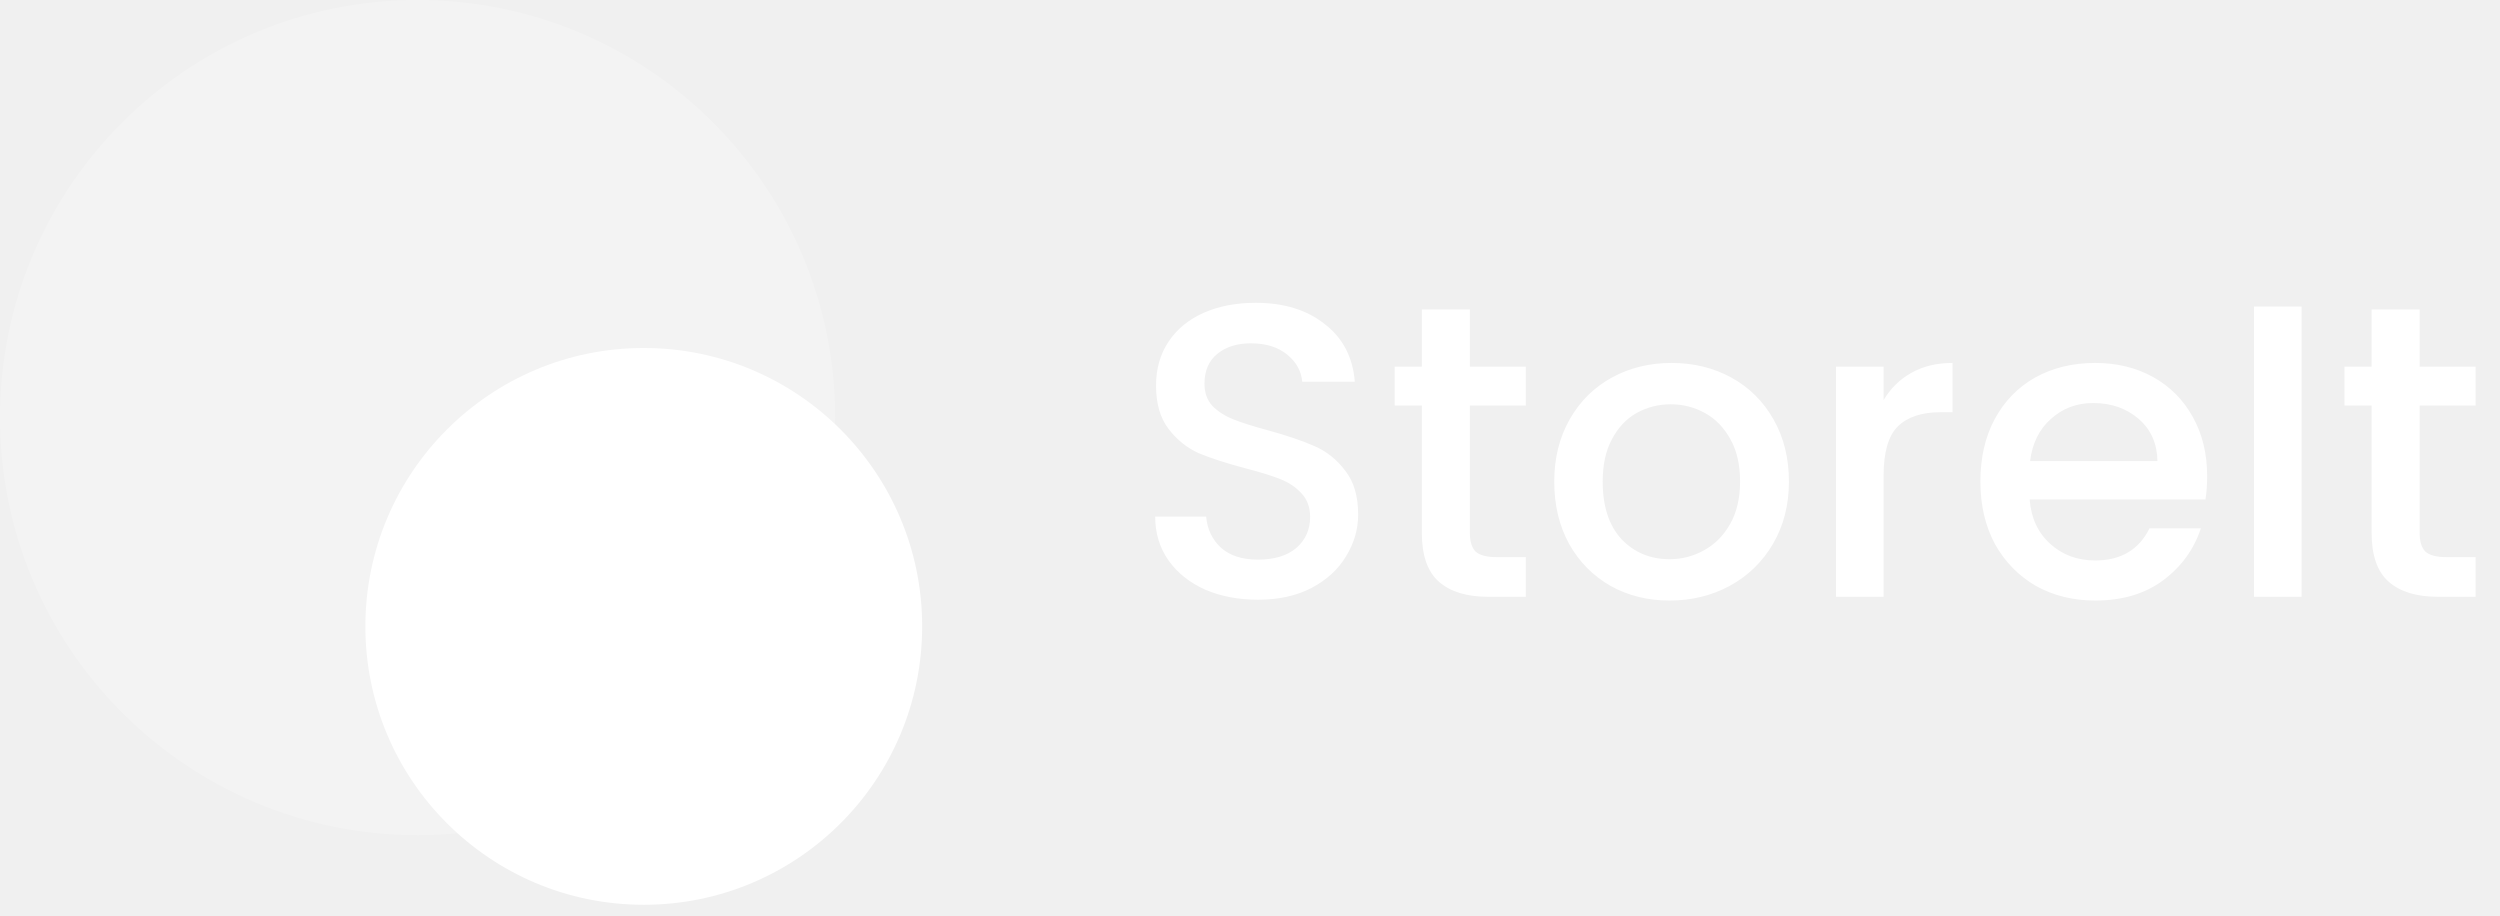
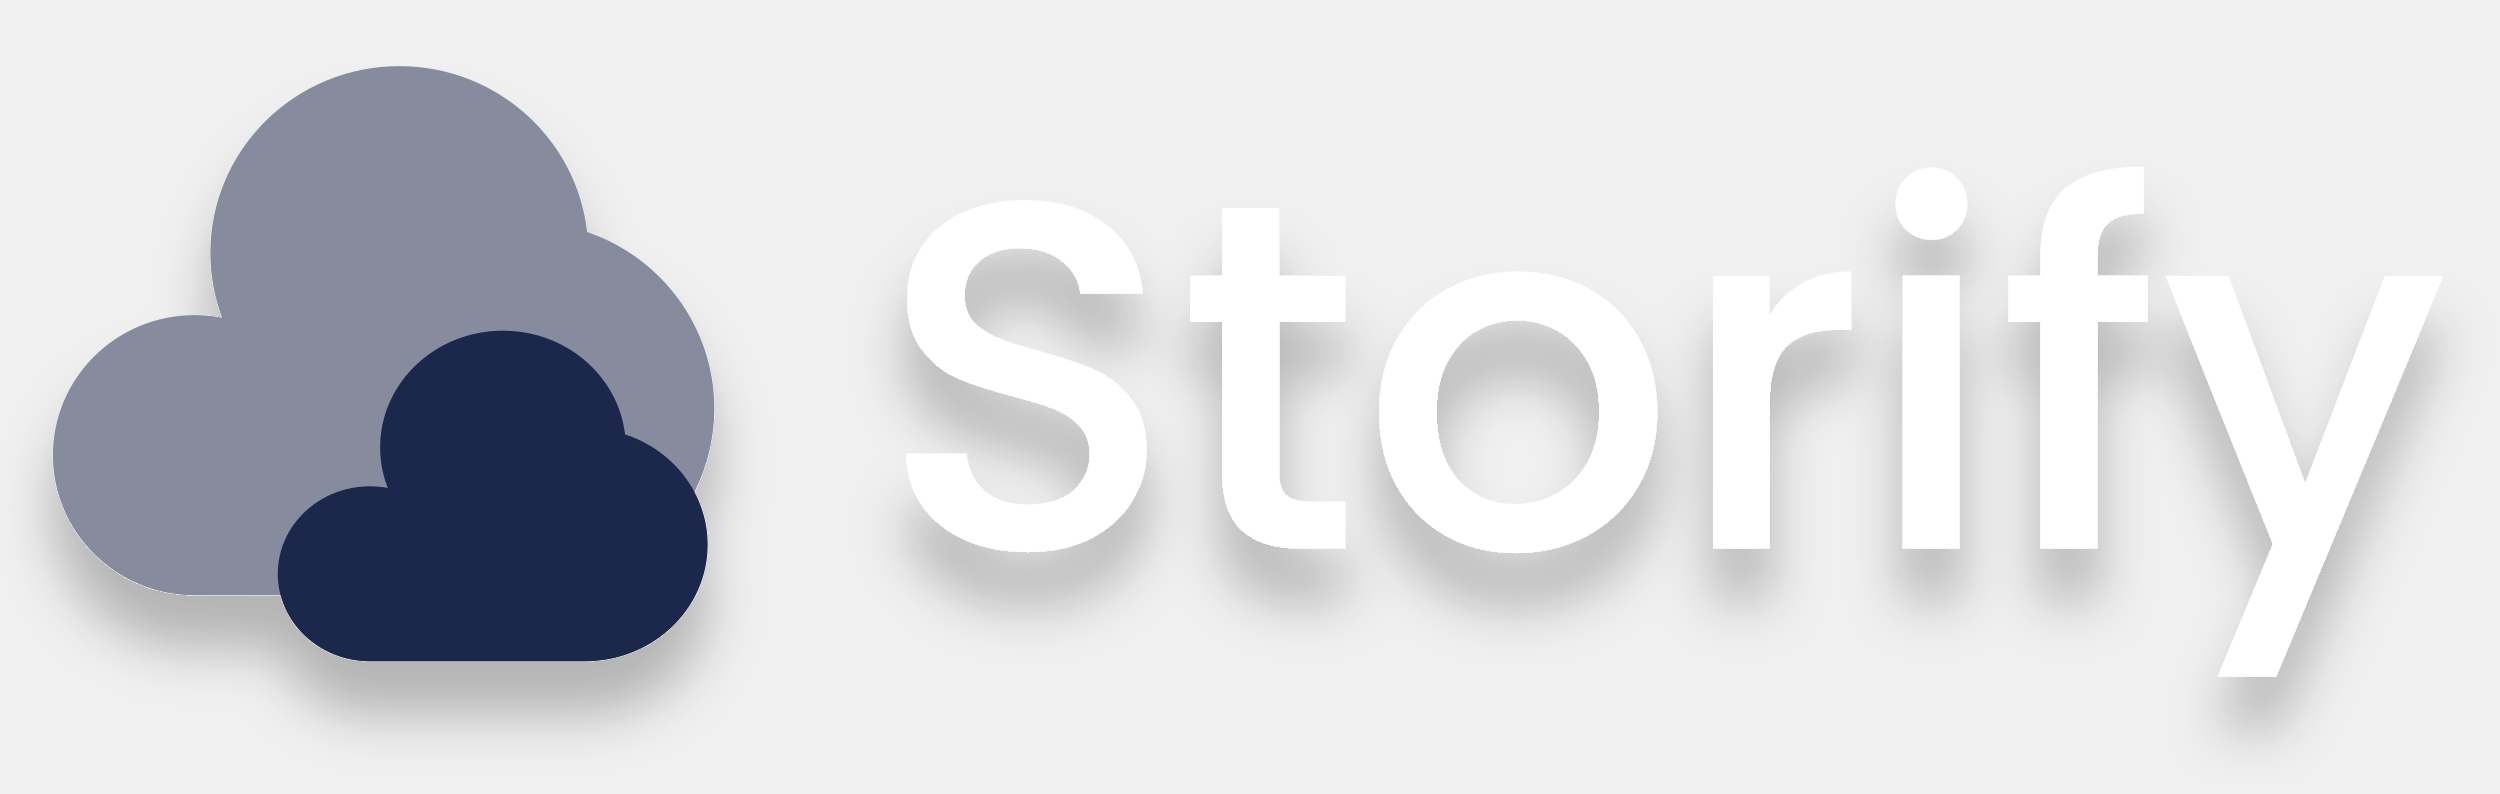
- <svg xmlns="http://www.w3.org/2000/svg" width="224" height="82" viewBox="0 0 224 82" fill="none">
-   <path d="M112.71 53.735C110.964 53.735 109.393 53.435 107.996 52.837C106.599 52.213 105.502 51.34 104.703 50.218C103.905 49.095 103.506 47.785 103.506 46.289H108.071C108.171 47.411 108.607 48.334 109.38 49.058C110.179 49.781 111.289 50.143 112.71 50.143C114.182 50.143 115.33 49.793 116.153 49.095C116.976 48.372 117.387 47.449 117.387 46.326C117.387 45.453 117.126 44.742 116.602 44.194C116.103 43.645 115.467 43.221 114.694 42.921C113.945 42.622 112.898 42.298 111.551 41.949C109.854 41.499 108.47 41.05 107.397 40.602C106.35 40.128 105.452 39.404 104.703 38.431C103.955 37.459 103.581 36.161 103.581 34.54C103.581 33.043 103.955 31.734 104.703 30.611C105.452 29.489 106.499 28.628 107.846 28.03C109.193 27.431 110.752 27.132 112.523 27.132C115.043 27.132 117.101 27.768 118.697 29.04C120.318 30.287 121.216 32.008 121.391 34.203H116.677C116.602 33.255 116.153 32.445 115.33 31.771C114.506 31.098 113.421 30.761 112.074 30.761C110.852 30.761 109.854 31.073 109.081 31.697C108.308 32.32 107.921 33.218 107.921 34.39C107.921 35.189 108.158 35.85 108.632 36.373C109.131 36.872 109.755 37.272 110.503 37.571C111.251 37.87 112.274 38.194 113.571 38.544C115.292 39.017 116.689 39.492 117.762 39.965C118.859 40.439 119.782 41.175 120.53 42.173C121.304 43.146 121.69 44.455 121.69 46.102C121.69 47.424 121.329 48.671 120.605 49.843C119.907 51.016 118.872 51.964 117.5 52.687C116.153 53.385 114.556 53.735 112.71 53.735ZM131.7 36.336V47.748C131.7 48.521 131.874 49.083 132.224 49.432C132.598 49.756 133.221 49.918 134.094 49.918H136.713V53.473H133.346C131.425 53.473 129.954 53.024 128.931 52.126C127.908 51.228 127.397 49.769 127.397 47.748V36.336H124.965V32.856H127.397V27.73H131.7V32.856H136.713V36.336H131.7ZM149.587 53.809C147.642 53.809 145.883 53.373 144.312 52.5C142.74 51.602 141.505 50.355 140.607 48.758C139.709 47.137 139.26 45.266 139.26 43.146C139.26 41.05 139.722 39.192 140.645 37.571C141.568 35.949 142.827 34.702 144.424 33.829C146.02 32.956 147.804 32.52 149.774 32.52C151.745 32.52 153.528 32.956 155.125 33.829C156.721 34.702 157.981 35.949 158.904 37.571C159.827 39.192 160.288 41.05 160.288 43.146C160.288 45.241 159.814 47.099 158.866 48.721C157.919 50.342 156.622 51.602 154.975 52.5C153.354 53.373 151.558 53.809 149.587 53.809ZM149.587 50.105C150.685 50.105 151.708 49.843 152.655 49.319C153.628 48.796 154.414 48.01 155.013 46.962C155.611 45.915 155.911 44.642 155.911 43.146C155.911 41.649 155.624 40.389 155.05 39.367C154.476 38.319 153.716 37.533 152.768 37.01C151.82 36.486 150.797 36.224 149.7 36.224C148.602 36.224 147.579 36.486 146.631 37.01C145.708 37.533 144.973 38.319 144.424 39.367C143.875 40.389 143.601 41.649 143.601 43.146C143.601 45.366 144.162 47.087 145.284 48.309C146.432 49.507 147.866 50.105 149.587 50.105ZM168.77 35.85C169.394 34.802 170.217 33.991 171.24 33.418C172.287 32.819 173.522 32.52 174.944 32.52V36.935H173.859C172.188 36.935 170.916 37.359 170.043 38.207C169.194 39.055 168.77 40.527 168.77 42.622V53.473H164.505V32.856H168.77V35.85ZM197.76 42.659C197.76 43.433 197.71 44.131 197.61 44.755H181.858C181.983 46.401 182.594 47.723 183.692 48.721C184.789 49.719 186.136 50.218 187.732 50.218C190.027 50.218 191.649 49.257 192.597 47.336H197.199C196.575 49.232 195.44 50.791 193.794 52.013C192.173 53.211 190.152 53.809 187.732 53.809C185.762 53.809 183.991 53.373 182.419 52.5C180.873 51.602 179.651 50.355 178.753 48.758C177.88 47.137 177.443 45.266 177.443 43.146C177.443 41.026 177.867 39.167 178.715 37.571C179.588 35.949 180.798 34.702 182.345 33.829C183.916 32.956 185.712 32.52 187.732 32.52C189.678 32.52 191.412 32.944 192.933 33.792C194.455 34.64 195.64 35.837 196.488 37.384C197.336 38.905 197.76 40.664 197.76 42.659ZM193.307 41.312C193.283 39.741 192.721 38.481 191.624 37.533C190.526 36.586 189.167 36.112 187.545 36.112C186.074 36.112 184.814 36.586 183.766 37.533C182.719 38.456 182.095 39.716 181.896 41.312H193.307ZM206.223 27.468V53.473H201.958V27.468H206.223ZM216.8 36.336V47.748C216.8 48.521 216.974 49.083 217.323 49.432C217.698 49.756 218.321 49.918 219.194 49.918H221.813V53.473H218.446C216.525 53.473 215.053 53.024 214.031 52.126C213.008 51.228 212.497 49.769 212.497 47.748V36.336H210.065V32.856H212.497V27.73H216.8V32.856H221.813V36.336H216.8Z" fill="white" />
-   <rect opacity="0.2" width="74.832" height="74.832" rx="37.416" fill="white" />
-   <rect x="32.738" y="31.18" width="49.888" height="49.888" rx="24.944" fill="white" />
+ <svg xmlns="http://www.w3.org/2000/svg" width="189" height="60" viewBox="0 0 189 60" fill="none">
+   <g filter="url(#filter0_d_80007_2596)">
+     <path d="M77.71 41.735C75.964 41.735 74.392 41.436 72.996 40.837C71.599 40.213 70.501 39.34 69.703 38.218C68.905 37.095 68.506 35.786 68.506 34.289H73.07C73.17 35.412 73.607 36.334 74.38 37.058C75.178 37.781 76.288 38.143 77.71 38.143C79.182 38.143 80.329 37.794 81.152 37.095C81.975 36.372 82.387 35.449 82.387 34.327C82.387 33.453 82.125 32.743 81.601 32.194C81.102 31.645 80.466 31.221 79.693 30.922C78.945 30.622 77.897 30.298 76.55 29.949C74.854 29.5 73.469 29.051 72.397 28.602C71.349 28.128 70.451 27.405 69.703 26.432C68.955 25.459 68.58 24.162 68.58 22.54C68.58 21.044 68.955 19.734 69.703 18.612C70.451 17.489 71.499 16.629 72.846 16.03C74.193 15.431 75.752 15.132 77.523 15.132C80.042 15.132 82.1 15.768 83.697 17.04C85.318 18.288 86.216 20.009 86.391 22.204H81.676C81.601 21.256 81.152 20.445 80.329 19.772C79.506 19.098 78.421 18.761 77.074 18.761C75.852 18.761 74.854 19.073 74.081 19.697C73.307 20.32 72.921 21.218 72.921 22.391C72.921 23.189 73.158 23.85 73.632 24.374C74.13 24.873 74.754 25.272 75.502 25.571C76.251 25.87 77.273 26.195 78.57 26.544C80.292 27.018 81.689 27.492 82.761 27.966C83.859 28.44 84.782 29.176 85.53 30.173C86.303 31.146 86.69 32.456 86.69 34.102C86.69 35.424 86.328 36.671 85.605 37.844C84.906 39.016 83.871 39.964 82.499 40.687C81.152 41.386 79.556 41.735 77.71 41.735ZM96.699 24.336V35.748C96.699 36.522 96.874 37.083 97.223 37.432C97.597 37.756 98.221 37.919 99.094 37.919H101.713V41.473H98.346C96.425 41.473 94.953 41.024 93.93 40.126C92.908 39.228 92.396 37.769 92.396 35.748V24.336H89.964V20.857H92.396V15.731H96.699V20.857H101.713V24.336H96.699ZM114.587 41.81C112.641 41.81 110.883 41.373 109.311 40.5C107.74 39.602 106.505 38.355 105.607 36.759C104.709 35.137 104.26 33.266 104.26 31.146C104.26 29.051 104.721 27.192 105.644 25.571C106.567 23.95 107.827 22.703 109.423 21.829C111.02 20.956 112.803 20.52 114.774 20.52C116.744 20.52 118.528 20.956 120.124 21.829C121.721 22.703 122.98 23.95 123.903 25.571C124.826 27.192 125.288 29.051 125.288 31.146C125.288 33.242 124.814 35.1 123.866 36.721C122.918 38.343 121.621 39.602 119.975 40.5C118.353 41.373 116.557 41.81 114.587 41.81ZM114.587 38.106C115.684 38.106 116.707 37.844 117.655 37.32C118.628 36.796 119.413 36.01 120.012 34.963C120.611 33.915 120.91 32.643 120.91 31.146C120.91 29.649 120.623 28.39 120.05 27.367C119.476 26.32 118.715 25.534 117.767 25.01C116.819 24.486 115.797 24.224 114.699 24.224C113.601 24.224 112.579 24.486 111.631 25.01C110.708 25.534 109.972 26.32 109.423 27.367C108.875 28.39 108.6 29.649 108.6 31.146C108.6 33.366 109.161 35.087 110.284 36.31C111.431 37.507 112.866 38.106 114.587 38.106ZM133.77 23.85C134.393 22.802 135.217 21.992 136.239 21.418C137.287 20.819 138.522 20.52 139.944 20.52V24.935H138.858C137.187 24.935 135.915 25.359 135.042 26.207C134.194 27.055 133.77 28.527 133.77 30.622V41.473H129.504V20.857H133.77V23.85ZM146.034 18.125C145.261 18.125 144.613 17.863 144.089 17.34C143.565 16.816 143.303 16.167 143.303 15.394C143.303 14.621 143.565 13.972 144.089 13.448C144.613 12.925 145.261 12.663 146.034 12.663C146.783 12.663 147.419 12.925 147.943 13.448C148.467 13.972 148.728 14.621 148.728 15.394C148.728 16.167 148.467 16.816 147.943 17.34C147.419 17.863 146.783 18.125 146.034 18.125ZM148.13 20.857V41.473H143.864V20.857H148.13ZM162.373 24.336H158.557V41.473H154.254V24.336H151.822V20.857H154.254V19.398C154.254 17.028 154.877 15.307 156.125 14.234C157.397 13.136 159.38 12.588 162.074 12.588V16.142C160.777 16.142 159.866 16.392 159.342 16.891C158.819 17.365 158.557 18.2 158.557 19.398V20.857H162.373V24.336ZM184.712 20.857L172.065 51.164H167.65L171.841 41.136L163.721 20.857H168.473L174.273 36.572L180.297 20.857H184.712Z" fill="white" />
+     <path opacity="0.5" d="M39.714 45C47.604 45 54 38.679 54 30.882C54 24.703 49.983 19.451 44.388 17.537C43.593 10.484 37.54 5 30.191 5C22.301 5 15.905 11.321 15.905 19.118C15.905 20.842 16.218 22.494 16.79 24.022C16.119 23.892 15.425 23.823 14.714 23.823C8.797 23.823 4 28.564 4 34.412C4 40.26 8.797 45 14.714 45H39.714Z" fill="#1C274C" />
+     <path d="M44.214 50C49.343 50 53.5 46.05 53.5 41.176C53.5 37.314 50.889 34.032 47.252 32.836C46.735 28.428 42.801 25 38.024 25C32.895 25 28.738 28.951 28.738 33.824C28.738 34.901 28.942 35.934 29.314 36.889C28.877 36.807 28.426 36.765 27.964 36.765C24.118 36.765 21 39.727 21 43.382C21 47.037 24.118 50 27.964 50H44.214Z" fill="#1C274C" />
+   </g>
+   <defs>
+     <filter id="filter0_d_80007_2596" x="0" y="5" width="188.712" height="54.164" filterUnits="userSpaceOnUse" color-interpolation-filters="sRGB">
+       <feFlood flood-opacity="0" result="BackgroundImageFix" />
+       <feColorMatrix in="SourceAlpha" type="matrix" values="0 0 0 0 0 0 0 0 0 0 0 0 0 0 0 0 0 0 127 0" result="hardAlpha" />
+       <feOffset dy="4" />
+       <feGaussianBlur stdDeviation="2" />
+       <feComposite in2="hardAlpha" operator="out" />
+       <feColorMatrix type="matrix" values="0 0 0 0 0 0 0 0 0 0 0 0 0 0 0 0 0 0 0.25 0" />
+       <feBlend mode="normal" in2="BackgroundImageFix" result="effect1_dropShadow_80007_2596" />
+       <feBlend mode="normal" in="SourceGraphic" in2="effect1_dropShadow_80007_2596" result="shape" />
+     </filter>
+   </defs>
</svg>
